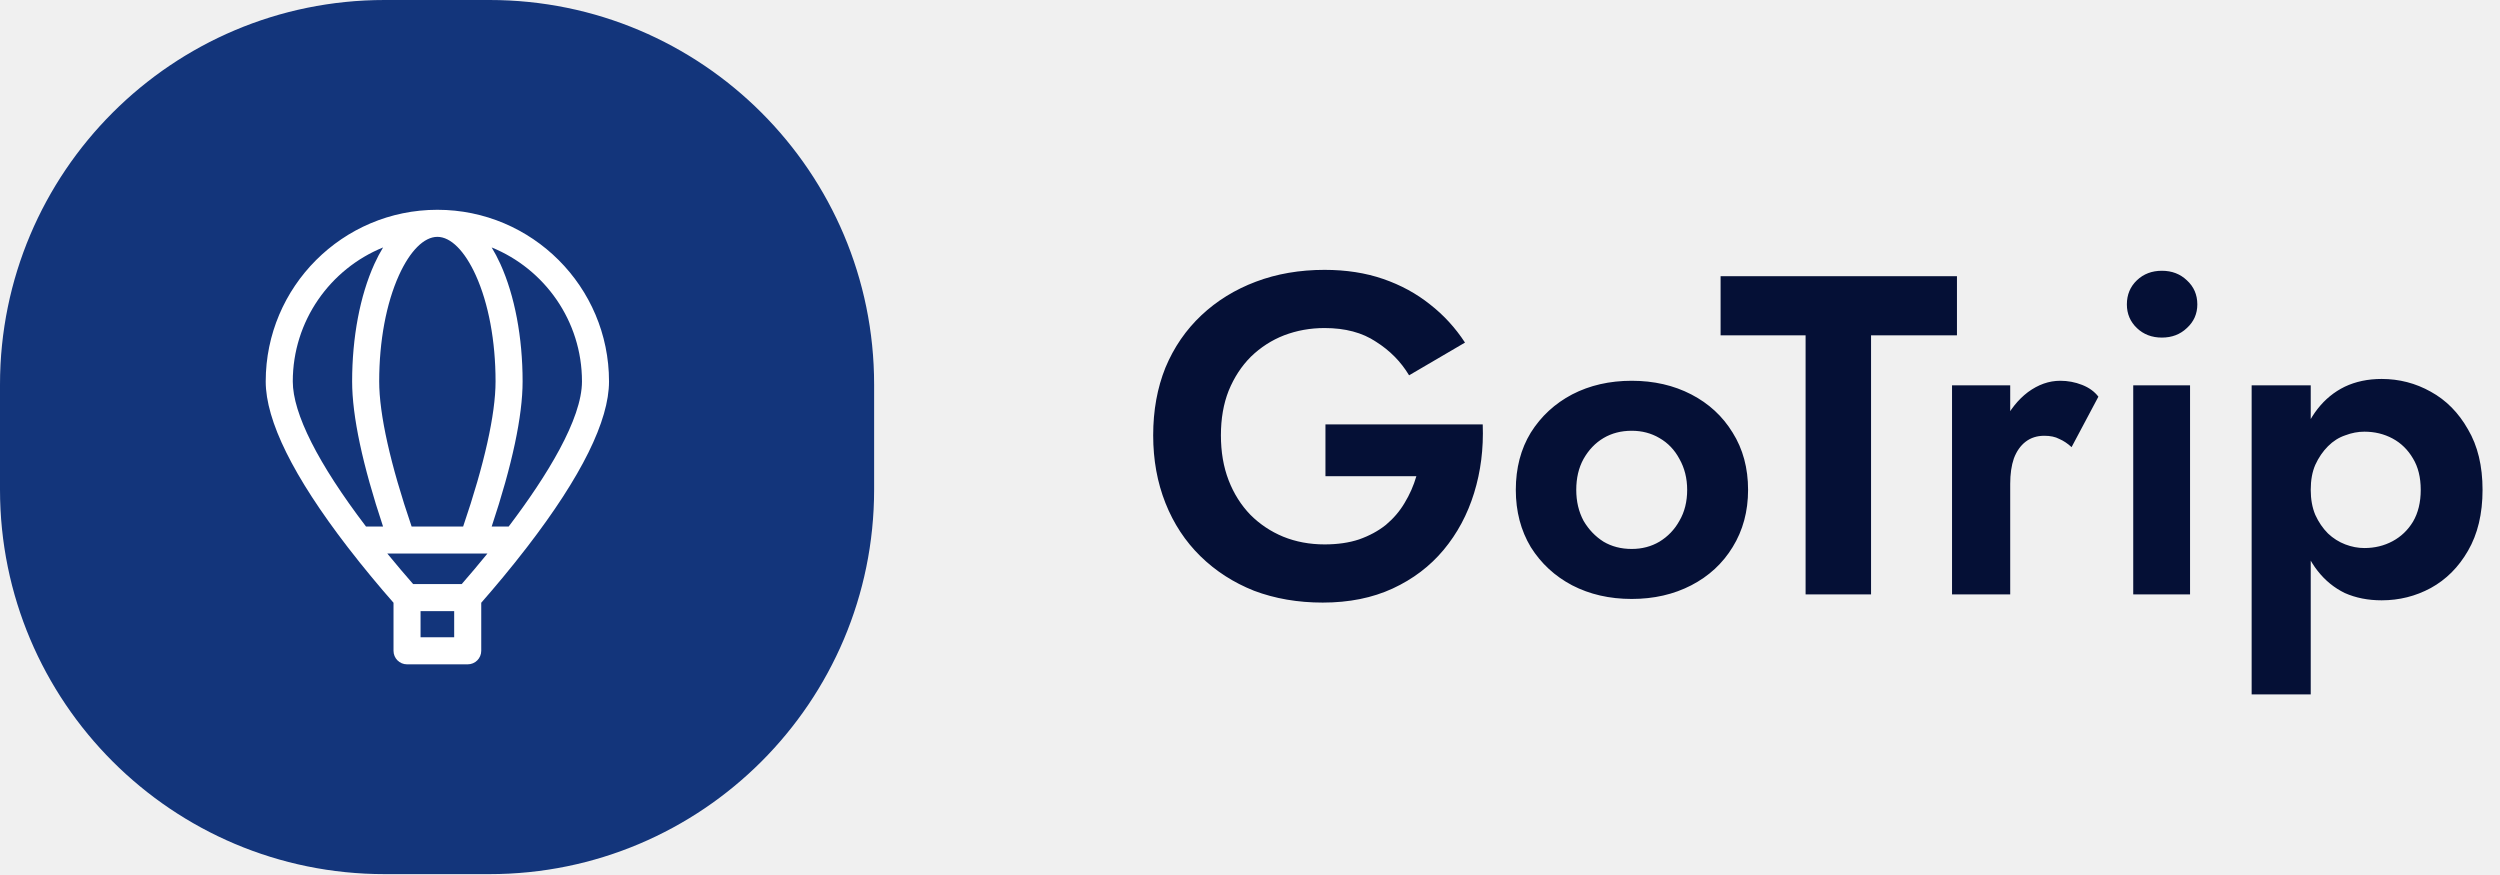
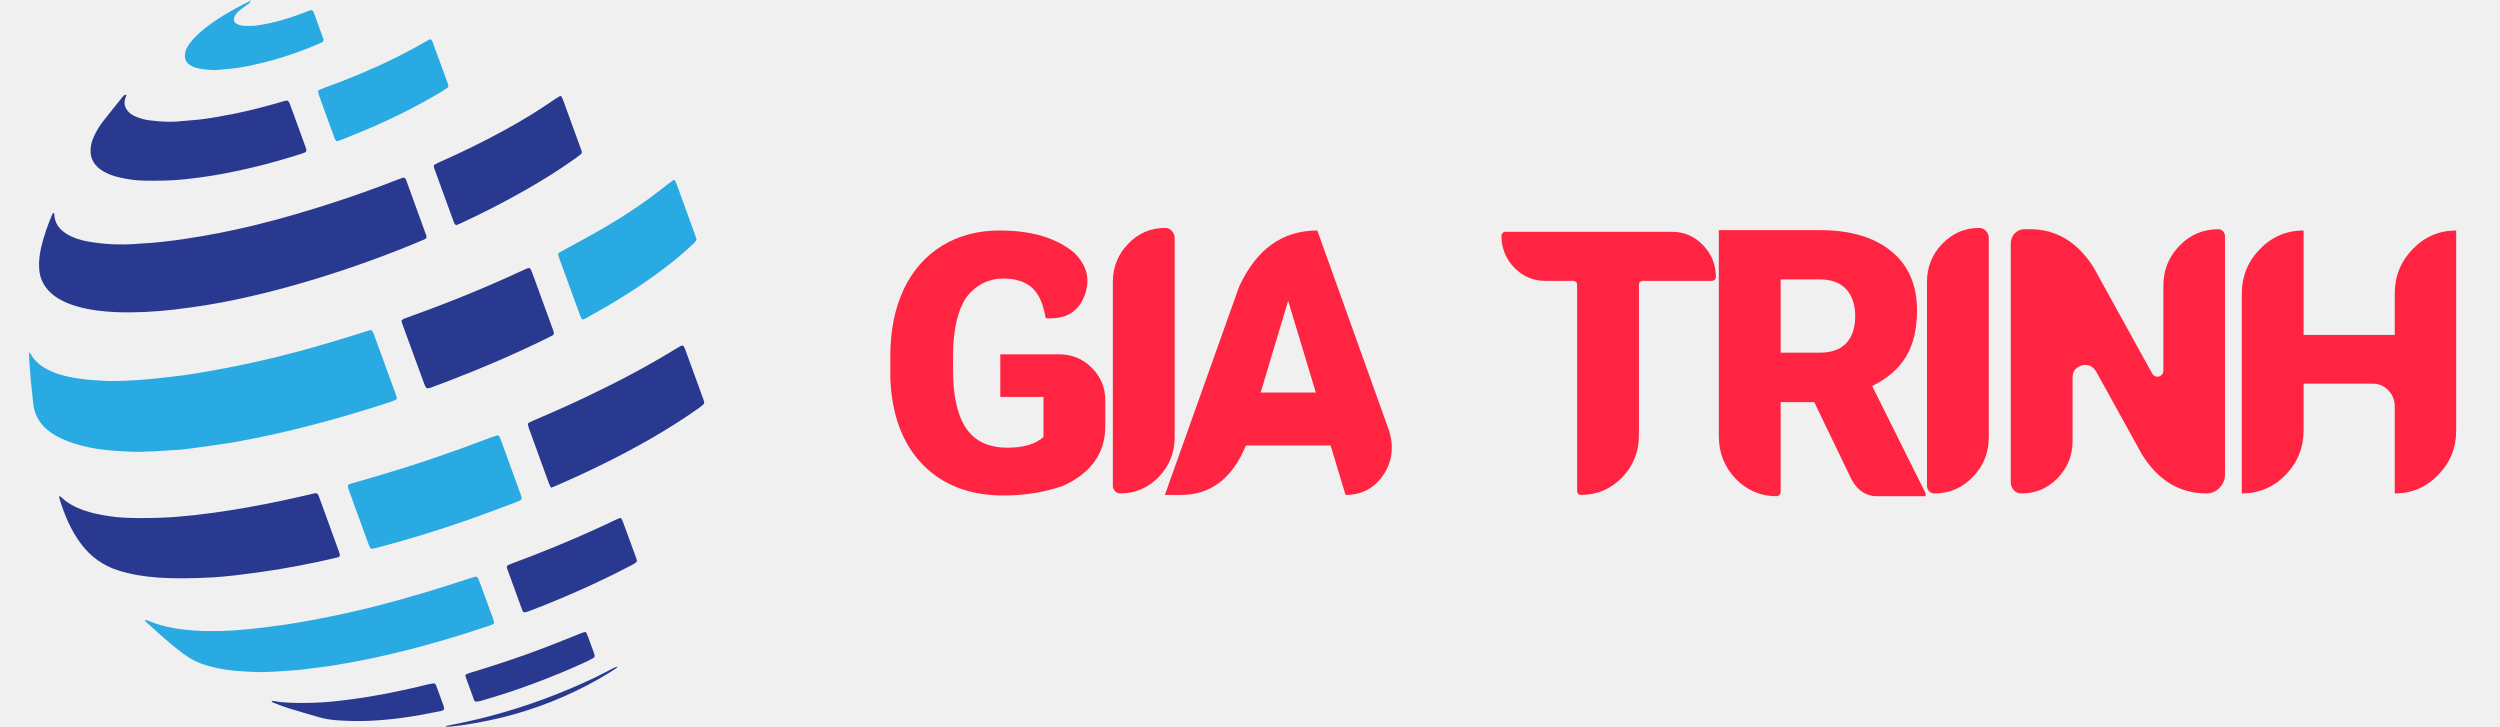
- <svg xmlns="http://www.w3.org/2000/svg" width="143" height="50" viewBox="0 0 143 50" fill="none">
-   <path d="M75.816 27.24H81.016C80.86 27.777 80.635 28.289 80.34 28.774C80.063 29.242 79.707 29.658 79.274 30.022C78.841 30.369 78.329 30.646 77.74 30.854C77.168 31.045 76.509 31.14 75.764 31.14C74.915 31.14 74.126 30.993 73.398 30.698C72.687 30.403 72.063 29.987 71.526 29.45C70.989 28.895 70.573 28.237 70.278 27.474C69.983 26.711 69.836 25.853 69.836 24.9C69.836 23.947 69.983 23.097 70.278 22.352C70.59 21.589 71.015 20.939 71.552 20.402C72.107 19.865 72.739 19.457 73.45 19.18C74.178 18.903 74.949 18.764 75.764 18.764C76.943 18.764 77.922 19.024 78.702 19.544C79.499 20.047 80.132 20.688 80.6 21.468L83.798 19.596C83.243 18.747 82.576 18.019 81.796 17.412C81.016 16.788 80.123 16.303 79.118 15.956C78.113 15.609 76.995 15.436 75.764 15.436C74.343 15.436 73.034 15.661 71.838 16.112C70.642 16.563 69.602 17.204 68.718 18.036C67.834 18.868 67.149 19.865 66.664 21.026C66.196 22.187 65.962 23.479 65.962 24.9C65.962 26.304 66.196 27.595 66.664 28.774C67.132 29.953 67.799 30.967 68.666 31.816C69.533 32.665 70.555 33.324 71.734 33.792C72.93 34.243 74.239 34.468 75.66 34.468C77.168 34.468 78.503 34.199 79.664 33.662C80.825 33.125 81.796 32.388 82.576 31.452C83.356 30.516 83.937 29.433 84.318 28.202C84.699 26.971 84.864 25.663 84.812 24.276H75.816V27.24ZM86.704 28.02C86.704 29.251 86.99 30.343 87.562 31.296C88.151 32.232 88.94 32.96 89.928 33.48C90.933 34 92.068 34.26 93.334 34.26C94.599 34.26 95.734 34 96.74 33.48C97.745 32.96 98.534 32.232 99.106 31.296C99.695 30.343 99.99 29.251 99.99 28.02C99.99 26.772 99.695 25.68 99.106 24.744C98.534 23.808 97.745 23.08 96.74 22.56C95.734 22.04 94.599 21.78 93.334 21.78C92.068 21.78 90.933 22.04 89.928 22.56C88.94 23.08 88.151 23.808 87.562 24.744C86.99 25.68 86.704 26.772 86.704 28.02ZM90.162 28.02C90.162 27.344 90.3 26.755 90.578 26.252C90.872 25.732 91.254 25.333 91.722 25.056C92.19 24.779 92.727 24.64 93.334 24.64C93.923 24.64 94.452 24.779 94.92 25.056C95.405 25.333 95.786 25.732 96.064 26.252C96.358 26.772 96.506 27.361 96.506 28.02C96.506 28.696 96.358 29.285 96.064 29.788C95.786 30.291 95.405 30.689 94.92 30.984C94.452 31.261 93.923 31.4 93.334 31.4C92.727 31.4 92.19 31.261 91.722 30.984C91.254 30.689 90.872 30.291 90.578 29.788C90.3 29.268 90.162 28.679 90.162 28.02ZM98.418 19.18H103.28V34H107.024V19.18H111.938V15.8H98.418V19.18ZM114.984 22.04H111.656V34H114.984V22.04ZM118.494 25.576L120.028 22.69C119.803 22.395 119.491 22.17 119.092 22.014C118.694 21.858 118.278 21.78 117.844 21.78C117.203 21.78 116.588 21.997 115.998 22.43C115.426 22.863 114.958 23.453 114.594 24.198C114.23 24.926 114.048 25.767 114.048 26.72L114.984 27.682C114.984 27.11 115.054 26.625 115.192 26.226C115.348 25.81 115.574 25.489 115.868 25.264C116.163 25.039 116.518 24.926 116.934 24.926C117.281 24.926 117.567 24.987 117.792 25.108C118.035 25.212 118.269 25.368 118.494 25.576ZM121.657 17.412C121.657 17.949 121.848 18.4 122.229 18.764C122.61 19.128 123.087 19.31 123.659 19.31C124.231 19.31 124.708 19.128 125.089 18.764C125.488 18.4 125.687 17.949 125.687 17.412C125.687 16.857 125.488 16.398 125.089 16.034C124.708 15.67 124.231 15.488 123.659 15.488C123.087 15.488 122.61 15.67 122.229 16.034C121.848 16.398 121.657 16.857 121.657 17.412ZM122.021 22.04V34H125.271V22.04H122.021ZM132.174 39.72V22.04H128.794V39.72H132.174ZM142.002 28.02C142.002 26.651 141.724 25.498 141.17 24.562C140.632 23.609 139.922 22.889 139.038 22.404C138.171 21.919 137.235 21.676 136.23 21.676C135.45 21.676 134.748 21.823 134.124 22.118C133.517 22.413 132.997 22.837 132.564 23.392C132.13 23.947 131.801 24.614 131.576 25.394C131.35 26.174 131.238 27.049 131.238 28.02C131.238 28.991 131.35 29.866 131.576 30.646C131.801 31.426 132.13 32.093 132.564 32.648C132.997 33.203 133.517 33.627 134.124 33.922C134.748 34.199 135.45 34.338 136.23 34.338C137.235 34.338 138.171 34.104 139.038 33.636C139.922 33.151 140.632 32.44 141.17 31.504C141.724 30.551 142.002 29.389 142.002 28.02ZM138.466 28.02C138.466 28.731 138.318 29.337 138.024 29.84C137.729 30.325 137.339 30.698 136.854 30.958C136.368 31.218 135.831 31.348 135.242 31.348C134.878 31.348 134.514 31.279 134.15 31.14C133.786 31.001 133.456 30.793 133.162 30.516C132.867 30.221 132.624 29.866 132.434 29.45C132.26 29.034 132.174 28.557 132.174 28.02C132.174 27.465 132.26 26.989 132.434 26.59C132.624 26.174 132.867 25.819 133.162 25.524C133.456 25.229 133.786 25.021 134.15 24.9C134.514 24.761 134.878 24.692 135.242 24.692C135.831 24.692 136.368 24.822 136.854 25.082C137.339 25.342 137.729 25.723 138.024 26.226C138.318 26.711 138.466 27.309 138.466 28.02Z" fill="#051036" />
-   <rect width="50" height="50" rx="22" fill="#13357B" />
-   <path d="M34.836 21.818C34.836 16.404 30.432 12 25.018 12C19.604 12 15.199 16.404 15.199 21.818C15.199 24.065 16.775 27.251 19.882 31.289C20.812 32.498 21.736 33.596 22.509 34.477V37.226C22.509 37.654 22.855 38 23.282 38H26.753C27.181 38 27.527 37.654 27.527 37.226V34.477C28.299 33.596 29.223 32.498 30.153 31.289C33.261 27.251 34.836 24.065 34.836 21.818ZM33.289 21.818C33.289 23.969 31.288 27.226 29.097 30.116H28.125C29.299 26.59 29.893 23.801 29.893 21.818C29.893 19.295 29.442 16.91 28.623 15.103C28.467 14.759 28.3 14.443 28.123 14.153C31.149 15.383 33.289 18.356 33.289 21.818ZM25.979 36.452H24.056V34.957H25.979V36.452ZM26.409 33.41H23.633C23.181 32.893 22.678 32.303 22.155 31.664H22.986C22.988 31.664 22.99 31.664 22.992 31.664C22.994 31.664 27.88 31.664 27.88 31.664C27.375 32.285 26.877 32.873 26.409 33.41ZM25.018 13.548C25.781 13.548 26.581 14.348 27.213 15.742C27.944 17.353 28.346 19.511 28.346 21.818C28.346 23.697 27.705 26.56 26.492 30.116H23.544C22.33 26.559 21.69 23.698 21.69 21.818C21.69 19.511 22.092 17.353 22.822 15.742C23.455 14.348 24.255 13.548 25.018 13.548ZM16.747 21.818C16.747 18.356 18.886 15.383 21.913 14.153C21.736 14.443 21.569 14.759 21.413 15.103C20.593 16.91 20.142 19.295 20.142 21.818C20.142 23.802 20.737 26.59 21.91 30.116H20.934C18.194 26.516 16.747 23.65 16.747 21.818Z" fill="white" />
+ <svg xmlns="http://www.w3.org/2000/svg" width="172" height="50" viewBox="0 0 172 50" fill="none">
+   <path d="M3.712 14.643C3.724 14.679 3.732 14.696 3.732 14.712C3.747 15.366 4.097 15.806 4.636 16.124C5.071 16.38 5.548 16.525 6.038 16.613C7.146 16.811 8.262 16.865 9.385 16.78C9.491 16.772 9.598 16.759 9.704 16.755C10.717 16.712 11.721 16.581 12.725 16.434C14.344 16.199 15.945 15.877 17.534 15.491C19.503 15.012 21.443 14.432 23.367 13.797C24.717 13.351 26.053 12.866 27.377 12.349C27.493 12.305 27.611 12.264 27.728 12.227C27.794 12.206 27.869 12.246 27.902 12.313C27.918 12.345 27.939 12.374 27.951 12.408C28.407 13.66 28.861 14.913 29.315 16.166C29.328 16.199 29.335 16.234 29.344 16.267C29.36 16.323 29.315 16.418 29.255 16.444C29.126 16.503 28.995 16.558 28.864 16.613C27.734 17.089 26.591 17.531 25.438 17.948C23.063 18.805 20.655 19.556 18.205 20.159C16.91 20.478 15.609 20.761 14.293 20.975C13.505 21.104 12.713 21.216 11.919 21.306C10.628 21.451 9.333 21.524 8.033 21.476C7.091 21.439 6.155 21.332 5.245 21.065C4.869 20.954 4.505 20.812 4.161 20.623C3.848 20.45 3.561 20.241 3.321 19.974C2.955 19.562 2.739 19.087 2.698 18.534C2.661 18.015 2.716 17.505 2.836 17C3.021 16.22 3.286 15.467 3.604 14.732C3.621 14.694 3.672 14.673 3.714 14.64L3.712 14.643Z" fill="#2A3990" />
+   <path d="M2 24.219C2.077 24.315 2.116 24.351 2.141 24.396C2.412 24.882 2.832 25.203 3.317 25.447C3.747 25.663 4.204 25.81 4.675 25.911C5.214 26.026 5.758 26.106 6.31 26.145C6.878 26.185 7.445 26.228 8.015 26.213C8.886 26.189 9.757 26.145 10.623 26.051C10.977 26.014 11.33 25.973 11.684 25.934C12.851 25.808 14.006 25.61 15.16 25.395C16.453 25.154 17.739 24.88 19.017 24.567C20.675 24.162 22.314 23.688 23.945 23.188C24.438 23.038 24.927 22.877 25.419 22.724C25.515 22.693 25.6 22.732 25.641 22.819C25.67 22.883 25.703 22.947 25.727 23.014C26.227 24.382 26.726 25.752 27.224 27.121C27.254 27.205 27.281 27.29 27.3 27.376C27.313 27.433 27.277 27.482 27.228 27.505C27.098 27.562 26.967 27.616 26.832 27.661C25.397 28.13 23.952 28.572 22.495 28.97C20.934 29.398 19.364 29.779 17.78 30.103C16.892 30.284 16.002 30.454 15.103 30.58C14.434 30.673 13.767 30.772 13.097 30.86C12.744 30.906 12.39 30.945 12.035 30.964C10.987 31.021 9.941 31.122 8.89 31.072C7.966 31.028 7.044 30.973 6.135 30.78C5.384 30.623 4.654 30.408 3.973 30.045C3.705 29.901 3.452 29.739 3.221 29.542C2.667 29.068 2.359 28.467 2.286 27.744C2.23 27.197 2.169 26.648 2.111 26.1C2.1 25.994 2.096 25.887 2.088 25.781C2.06 25.409 2.029 25.037 2.004 24.663C1.996 24.54 2.004 24.416 2.004 24.219H2Z" fill="#29AAE2" />
+   <path d="M4.07 34.133C4.119 34.152 4.159 34.156 4.182 34.177C4.621 34.612 5.153 34.889 5.727 35.096C6.298 35.3 6.89 35.417 7.488 35.509C8.211 35.621 8.94 35.643 9.669 35.643C10.54 35.643 11.409 35.621 12.28 35.547C13.875 35.412 15.457 35.186 17.033 34.907C18.537 34.641 20.031 34.319 21.519 33.971C21.587 33.954 21.658 33.932 21.728 33.933C21.776 33.935 21.838 33.963 21.863 34C21.912 34.073 21.944 34.159 21.973 34.241C22.422 35.477 22.871 36.713 23.318 37.949C23.342 38.016 23.361 38.084 23.379 38.152C23.396 38.215 23.349 38.314 23.293 38.328C23.103 38.377 22.914 38.424 22.724 38.467C21.529 38.74 20.325 38.97 19.117 39.177C18.522 39.278 17.922 39.353 17.324 39.436C16.884 39.496 16.443 39.556 16.002 39.603C15.542 39.652 15.082 39.699 14.621 39.724C13.36 39.79 12.096 39.823 10.835 39.734C9.913 39.668 9.001 39.521 8.115 39.239C7.079 38.909 6.249 38.303 5.595 37.445C5.237 36.975 4.945 36.468 4.702 35.933C4.458 35.399 4.25 34.852 4.088 34.286C4.076 34.24 4.08 34.19 4.074 34.133H4.07Z" fill="#2A3990" />
+   <path d="M9.924 42.699C9.99 42.664 10.059 42.656 10.129 42.681C10.246 42.723 10.362 42.77 10.477 42.815C11.162 43.081 11.875 43.22 12.601 43.311C13.504 43.423 14.411 43.435 15.318 43.407C16.047 43.384 16.774 43.327 17.498 43.244C17.834 43.205 18.169 43.163 18.504 43.125C19.652 42.993 20.791 42.791 21.925 42.574C23.182 42.332 24.433 42.063 25.673 41.75C27.862 41.196 30.025 40.548 32.167 39.837C32.336 39.781 32.506 39.73 32.676 39.681C32.768 39.654 32.856 39.702 32.894 39.788C32.93 39.869 32.966 39.951 32.997 40.033C33.302 40.868 33.607 41.703 33.911 42.539C33.941 42.622 33.962 42.709 33.984 42.795C34.001 42.859 33.957 42.932 33.886 42.961C33.82 42.989 33.756 43.019 33.688 43.042C31.614 43.738 29.52 44.362 27.394 44.878C26.306 45.141 25.212 45.38 24.11 45.58C23.306 45.727 22.499 45.865 21.685 45.952C21.209 46.004 20.734 46.086 20.256 46.117C19.334 46.175 18.41 46.273 17.485 46.23C16.597 46.189 15.708 46.147 14.837 45.943C14.49 45.862 14.149 45.77 13.814 45.644C13.395 45.486 13.012 45.27 12.65 45.005C12.032 44.551 11.453 44.052 10.883 43.542C10.565 43.258 10.249 42.971 9.931 42.685L9.923 42.699H9.924Z" fill="#29AAE2" />
+   <path d="M8.713 6.514C8.677 6.614 8.632 6.712 8.604 6.813C8.503 7.176 8.618 7.477 8.88 7.732C9.036 7.884 9.227 7.98 9.426 8.058C9.708 8.169 10.003 8.244 10.303 8.281C11.009 8.366 11.716 8.42 12.429 8.339C12.887 8.288 13.349 8.272 13.809 8.215C14.603 8.115 15.387 7.974 16.17 7.814C17.232 7.597 18.28 7.326 19.319 7.021C19.421 6.99 19.523 6.958 19.626 6.931C19.771 6.892 19.849 6.936 19.914 7.088C19.928 7.12 19.943 7.152 19.956 7.186C20.314 8.169 20.674 9.153 21.03 10.138C21.054 10.205 21.079 10.276 21.079 10.344C21.079 10.389 21.047 10.457 21.009 10.475C20.898 10.528 20.778 10.566 20.66 10.603C18.9 11.166 17.112 11.625 15.295 11.963C14.423 12.126 13.544 12.246 12.66 12.339C11.738 12.436 10.817 12.443 9.893 12.427C9.322 12.418 8.762 12.332 8.206 12.206C7.876 12.13 7.557 12.02 7.256 11.867C7.033 11.754 6.825 11.616 6.652 11.434C6.386 11.152 6.24 10.822 6.23 10.428C6.22 10.043 6.318 9.689 6.48 9.348C6.647 8.994 6.849 8.658 7.09 8.349C7.539 7.775 7.997 7.209 8.454 6.642C8.487 6.602 8.525 6.557 8.571 6.536C8.614 6.517 8.671 6.528 8.721 6.526L8.716 6.515L8.713 6.514Z" fill="#2A3990" />
+   <path d="M37.908 33.554C37.845 33.421 37.792 33.329 37.756 33.231C37.299 31.98 36.843 30.727 36.391 29.475C36.36 29.391 36.342 29.305 36.322 29.218C36.31 29.16 36.336 29.108 36.385 29.083C36.511 29.018 36.639 28.956 36.768 28.901C38.045 28.361 39.31 27.794 40.56 27.197C42.613 26.214 44.623 25.151 46.563 23.959C47.005 23.687 47.015 23.688 47.185 24.158C47.574 25.227 47.964 26.294 48.352 27.363C48.389 27.463 48.428 27.563 48.449 27.666C48.457 27.711 48.44 27.782 48.408 27.811C48.29 27.917 48.163 28.016 48.032 28.108C46.987 28.848 45.903 29.528 44.794 30.167C42.697 31.375 40.526 32.433 38.308 33.397C38.195 33.446 38.079 33.489 37.909 33.557L37.908 33.554Z" fill="#2A3990" />
+   <path d="M25.59 37.765C25.537 37.739 25.491 37.732 25.477 37.707C25.432 37.63 25.395 37.549 25.365 37.465C24.908 36.214 24.451 34.962 23.997 33.709C23.973 33.642 23.957 33.572 23.938 33.504C23.915 33.414 23.965 33.327 24.06 33.299C24.674 33.121 25.289 32.944 25.903 32.764C28.548 31.988 31.155 31.101 33.727 30.114C33.876 30.057 34.028 30.01 34.179 29.961C34.238 29.942 34.34 29.988 34.363 30.039C34.4 30.12 34.439 30.201 34.468 30.284C34.918 31.52 35.367 32.756 35.814 33.993C35.844 34.077 35.865 34.163 35.886 34.248C35.902 34.308 35.856 34.396 35.794 34.424C35.698 34.468 35.602 34.514 35.502 34.552C34.486 34.93 33.474 35.32 32.452 35.681C30.339 36.428 28.199 37.084 26.035 37.661C25.882 37.701 25.726 37.733 25.59 37.765Z" fill="#29AAE2" />
+   <path d="M27.626 22.044C27.739 21.924 27.88 21.895 28.012 21.848C29.299 21.385 30.577 20.901 31.845 20.389C33.195 19.843 34.531 19.263 35.854 18.651C35.918 18.622 35.982 18.59 36.046 18.561C36.454 18.374 36.469 18.36 36.638 18.824C37.019 19.876 37.404 20.927 37.788 21.977C37.88 22.228 37.97 22.477 38.059 22.728C38.077 22.778 38.091 22.83 38.105 22.88C38.121 22.939 38.084 23.039 38.031 23.067C37.874 23.149 37.717 23.231 37.558 23.309C35.386 24.371 33.169 25.325 30.912 26.191C30.481 26.356 30.048 26.518 29.616 26.678C29.55 26.702 29.478 26.712 29.408 26.716C29.377 26.717 29.33 26.699 29.317 26.675C29.265 26.584 29.216 26.49 29.18 26.391C28.86 25.525 28.546 24.657 28.229 23.79C28.059 23.323 27.884 22.858 27.718 22.39C27.677 22.275 27.625 22.16 27.627 22.041L27.626 22.044Z" fill="#2A3990" />
+   <path d="M47.924 16.494C47.836 16.678 47.688 16.783 47.559 16.904C46.922 17.499 46.246 18.049 45.549 18.572C43.897 19.812 42.139 20.886 40.333 21.885C40.272 21.92 40.205 21.945 40.139 21.973C40.099 21.991 40.022 21.959 40.004 21.916C39.962 21.818 39.918 21.721 39.881 21.622C39.419 20.354 38.956 19.086 38.495 17.817C38.464 17.733 38.438 17.648 38.411 17.563C38.389 17.492 38.414 17.413 38.474 17.378C38.598 17.307 38.722 17.238 38.847 17.17C39.55 16.787 40.256 16.412 40.951 16.019C42.205 15.31 43.426 14.548 44.594 13.704C45.083 13.35 45.555 12.971 46.036 12.604C46.135 12.529 46.234 12.454 46.337 12.385C46.355 12.374 46.41 12.391 46.426 12.412C46.468 12.469 46.505 12.53 46.529 12.597C46.979 13.832 47.426 15.068 47.873 16.303C47.897 16.369 47.91 16.439 47.925 16.492L47.924 16.494Z" fill="#29AAE2" />
+   <path d="M31.387 15.493C31.282 15.434 31.248 15.353 31.218 15.268C30.988 14.634 30.755 14 30.524 13.365C30.317 12.798 30.111 12.229 29.906 11.661C29.883 11.594 29.852 11.527 29.848 11.457C29.845 11.412 29.872 11.34 29.906 11.321C30.061 11.235 30.223 11.159 30.384 11.088C31.815 10.453 33.22 9.767 34.594 9.019C35.843 8.338 37.061 7.605 38.229 6.788C38.315 6.727 38.407 6.671 38.501 6.62C38.527 6.606 38.569 6.617 38.617 6.617C38.659 6.708 38.712 6.801 38.748 6.9C39.162 8.035 39.575 9.171 39.987 10.307C40 10.34 40.012 10.373 40.021 10.407C40.039 10.481 40.028 10.555 39.971 10.602C39.848 10.704 39.72 10.801 39.59 10.895C38.489 11.68 37.343 12.394 36.168 13.064C34.716 13.893 33.228 14.651 31.712 15.357C31.602 15.409 31.486 15.451 31.389 15.491L31.387 15.493Z" fill="#2A3990" />
+   <path d="M23.198 9.721C23.086 9.673 23.049 9.592 23.018 9.51C22.919 9.243 22.823 8.976 22.727 8.71C22.479 8.026 22.228 7.343 21.981 6.659C21.94 6.543 21.908 6.423 21.88 6.302C21.874 6.276 21.899 6.226 21.923 6.213C22.033 6.157 22.144 6.104 22.26 6.062C23.078 5.767 23.889 5.454 24.692 5.118C26.266 4.46 27.801 3.723 29.276 2.863C29.367 2.81 29.464 2.763 29.558 2.716C29.604 2.692 29.671 2.716 29.696 2.757C29.713 2.788 29.738 2.816 29.749 2.849C30.109 3.833 30.468 4.815 30.828 5.799C30.833 5.816 30.836 5.834 30.84 5.851C30.86 5.923 30.84 6.004 30.782 6.043C30.634 6.142 30.488 6.241 30.336 6.331C28.872 7.208 27.353 7.981 25.791 8.668C25.076 8.983 24.349 9.269 23.627 9.564C23.481 9.624 23.329 9.674 23.196 9.721H23.198Z" fill="#29AAE2" />
+   <path d="M43.818 38.591C43.796 38.635 43.789 38.678 43.764 38.694C43.662 38.764 43.557 38.832 43.447 38.889C42.564 39.351 41.672 39.79 40.768 40.208C39.347 40.864 37.907 41.473 36.444 42.029C36.329 42.073 36.209 42.107 36.089 42.136C36.064 42.142 36.025 42.112 36 42.09C35.975 42.066 35.953 42.036 35.941 42.004C35.588 41.035 35.235 40.067 34.883 39.099C34.877 39.082 34.876 39.064 34.87 39.047C34.855 38.993 34.904 38.898 34.963 38.873C35.046 38.838 35.128 38.803 35.21 38.772C37.662 37.864 40.071 36.857 42.43 35.728C42.494 35.697 42.561 35.672 42.627 35.647C42.67 35.63 42.747 35.658 42.766 35.699C42.797 35.763 42.829 35.825 42.854 35.892C43.155 36.709 43.454 37.527 43.753 38.345C43.783 38.427 43.799 38.516 43.818 38.591Z" fill="#2A3990" />
+   <path d="M17.232 0.001C17.23 0.092 17.215 0.173 17.131 0.233C16.929 0.376 16.729 0.523 16.532 0.674C16.391 0.783 16.267 0.913 16.177 1.067C16.142 1.127 16.118 1.195 16.099 1.264C16.061 1.4 16.135 1.563 16.258 1.629C16.416 1.714 16.584 1.77 16.765 1.777C17.12 1.79 17.473 1.789 17.827 1.732C18.865 1.566 19.868 1.274 20.847 0.899C20.98 0.849 21.109 0.789 21.242 0.738C21.445 0.662 21.53 0.695 21.607 0.906C21.827 1.505 22.04 2.107 22.256 2.707C22.277 2.767 22.238 2.866 22.186 2.891C22.09 2.939 21.995 2.985 21.898 3.026C20.264 3.731 18.573 4.258 16.823 4.592C16.23 4.705 15.628 4.755 15.027 4.808C14.582 4.847 14.141 4.788 13.702 4.716C13.474 4.679 13.256 4.595 13.061 4.468C12.837 4.322 12.719 4.117 12.723 3.844C12.726 3.645 12.762 3.457 12.861 3.283C12.975 3.081 13.111 2.895 13.265 2.723C13.549 2.402 13.871 2.125 14.208 1.863C14.997 1.251 15.856 0.754 16.742 0.3C16.869 0.235 16.999 0.177 17.122 0.109C17.165 0.085 17.194 0.036 17.232 0V0.001Z" fill="#29AAE2" />
+   <path d="M40.911 45.143C40.886 45.193 40.877 45.238 40.852 45.252C40.714 45.331 40.576 45.41 40.433 45.479C39.273 46.018 38.095 46.51 36.899 46.958C35.637 47.432 34.358 47.858 33.059 48.225C32.959 48.253 32.853 48.265 32.748 48.276C32.719 48.279 32.686 48.25 32.658 48.23C32.644 48.222 32.632 48.205 32.626 48.19C32.425 47.641 32.225 47.091 32.025 46.54C32.002 46.474 32.042 46.397 32.113 46.37C32.195 46.34 32.279 46.309 32.364 46.284C34.147 45.743 35.916 45.16 37.654 44.489C38.415 44.195 39.17 43.886 39.928 43.584C40.027 43.545 40.126 43.508 40.229 43.481C40.256 43.474 40.302 43.495 40.321 43.518C40.355 43.557 40.381 43.606 40.399 43.655C40.56 44.087 40.72 44.52 40.876 44.953C40.9 45.019 40.902 45.09 40.912 45.143H40.911Z" fill="#2A3990" />
+   <path d="M18.68 48.261C18.746 48.203 18.815 48.226 18.877 48.237C19.597 48.37 20.326 48.361 21.053 48.363C21.248 48.363 21.443 48.35 21.638 48.346C22.403 48.329 23.16 48.24 23.918 48.145C25.804 47.908 27.662 47.525 29.506 47.072C29.61 47.047 29.715 47.033 29.821 47.017C29.883 47.007 29.963 47.06 29.99 47.12C29.997 47.137 30.004 47.152 30.009 47.169C30.181 47.635 30.354 48.101 30.522 48.568C30.54 48.616 30.544 48.671 30.555 48.724C30.568 48.781 30.51 48.866 30.445 48.885C30.412 48.895 30.377 48.906 30.344 48.914C29.492 49.092 28.64 49.255 27.777 49.373C26.95 49.487 26.12 49.567 25.286 49.597C24.592 49.622 23.901 49.604 23.21 49.557C22.785 49.528 22.363 49.464 21.952 49.345C21.254 49.143 20.553 48.944 19.859 48.729C19.504 48.619 19.158 48.478 18.81 48.347C18.762 48.329 18.725 48.292 18.679 48.26L18.68 48.261Z" fill="#2A3990" />
+   <path d="M42.488 45.834C42.463 45.877 42.448 45.934 42.41 45.962C42.266 46.065 42.117 46.164 41.967 46.256C39.912 47.521 37.72 48.476 35.4 49.136C34.288 49.452 33.158 49.684 32.017 49.862C31.719 49.908 31.418 49.943 31.118 49.976C30.978 49.992 30.835 49.992 30.684 50C30.684 49.923 30.736 49.933 30.771 49.926C34.301 49.27 37.682 48.158 40.923 46.617C41.34 46.419 41.745 46.195 42.158 45.989C42.268 45.933 42.385 45.892 42.501 45.846L42.488 45.835V45.834Z" fill="#2A3990" />
+   <path d="M76.044 29.328C76.044 31.165 75.083 32.527 73.162 33.416C71.901 33.865 70.522 34.089 69.023 34.089C66.713 34.089 64.864 33.378 63.476 31.956C62.096 30.534 61.355 28.558 61.254 26.027V24.491C61.254 22.748 61.559 21.224 62.168 19.921C62.786 18.617 63.666 17.615 64.809 16.912C65.951 16.21 67.276 15.858 68.782 15.858C70.974 15.858 72.68 16.366 73.898 17.382C74.779 18.237 75.024 19.206 74.635 20.289C74.245 21.364 73.458 21.901 72.273 21.901H72.045C72.011 21.901 71.981 21.893 71.956 21.876C71.931 21.851 71.918 21.817 71.918 21.774C71.757 20.852 71.448 20.188 70.991 19.781C70.644 19.485 70.204 19.295 69.671 19.21C68.342 19.015 67.28 19.43 66.484 20.454C65.883 21.368 65.579 22.689 65.57 24.415V25.481C65.57 27.25 65.871 28.579 66.472 29.468C67.073 30.356 68.02 30.801 69.315 30.801C70.424 30.801 71.249 30.555 71.791 30.064V27.31H68.82V24.377H72.87C73.75 24.377 74.499 24.686 75.117 25.304C75.735 25.922 76.044 26.671 76.044 27.551V29.328ZM77.072 33.949C76.937 33.949 76.818 33.898 76.717 33.797C76.615 33.695 76.564 33.573 76.564 33.429V19.4C76.564 18.376 76.916 17.5 77.618 16.773C78.321 16.045 79.167 15.681 80.157 15.681C80.335 15.681 80.487 15.748 80.614 15.884C80.75 16.019 80.817 16.18 80.817 16.366V30.077C80.817 31.152 80.449 32.066 79.713 32.819C78.985 33.573 78.105 33.949 77.072 33.949ZM91.545 30.648H85.718C84.787 32.917 83.297 34.051 81.249 34.051H80.144L85.248 19.73C86.433 17.149 88.227 15.858 90.631 15.858L95.569 29.633C95.916 30.759 95.781 31.778 95.163 32.692C94.545 33.598 93.682 34.051 92.573 34.051L91.545 30.648ZM86.733 27.005H90.529L88.625 20.695L86.733 27.005ZM117.799 19.324H113.013C112.945 19.324 112.886 19.35 112.835 19.4C112.784 19.451 112.759 19.515 112.759 19.591V29.95C112.759 31.084 112.369 32.053 111.591 32.857C110.812 33.653 109.868 34.051 108.76 34.051C108.692 34.051 108.633 34.025 108.582 33.975C108.531 33.924 108.506 33.86 108.506 33.784V19.591C108.506 19.515 108.48 19.451 108.43 19.4C108.379 19.35 108.315 19.324 108.239 19.324H106.322C105.493 19.324 104.782 19.024 104.189 18.423C103.597 17.814 103.301 17.077 103.301 16.214C103.301 16.146 103.326 16.087 103.377 16.036C103.428 15.977 103.487 15.947 103.555 15.947H115.031C115.869 15.947 116.58 16.252 117.164 16.861C117.757 17.471 118.053 18.203 118.053 19.058C118.053 19.134 118.027 19.197 117.977 19.248C117.926 19.299 117.867 19.324 117.799 19.324ZM124.819 27.665H122.509V33.835C122.509 33.92 122.479 33.992 122.42 34.051C122.369 34.11 122.306 34.14 122.229 34.14C121.129 34.14 120.19 33.738 119.411 32.934C118.641 32.13 118.256 31.156 118.256 30.014V15.833H125.2C127.299 15.833 128.937 16.315 130.113 17.28C131.298 18.245 131.891 19.604 131.891 21.355C131.891 22.634 131.641 23.691 131.142 24.529C130.642 25.359 129.864 26.036 128.806 26.561L132.487 33.949V34.14H129.136C128.399 34.14 127.82 33.763 127.396 33.01L124.819 27.665ZM122.509 24.263H125.2C126.013 24.263 126.622 24.043 127.028 23.602C127.435 23.162 127.638 22.549 127.638 21.762C127.638 20.975 127.435 20.357 127.028 19.908C126.614 19.451 126.004 19.223 125.2 19.223H122.509V24.263ZM133.084 33.949C132.949 33.949 132.83 33.898 132.729 33.797C132.627 33.695 132.576 33.573 132.576 33.429V19.4C132.576 18.376 132.927 17.5 133.63 16.773C134.332 16.045 135.179 15.681 136.169 15.681C136.347 15.681 136.499 15.748 136.626 15.884C136.761 16.019 136.829 16.18 136.829 16.366V30.077C136.829 31.152 136.461 32.066 135.725 32.819C134.997 33.573 134.117 33.949 133.084 33.949ZM151.81 33.949C149.981 33.949 148.509 33.069 147.392 31.309L144.205 25.545C144.044 25.291 143.837 25.147 143.583 25.113C143.338 25.079 143.109 25.143 142.897 25.304C142.694 25.456 142.593 25.685 142.593 25.989V30.344C142.593 31.334 142.25 32.185 141.564 32.895C140.879 33.598 140.054 33.949 139.089 33.949C138.877 33.949 138.7 33.877 138.556 33.733C138.412 33.581 138.34 33.395 138.34 33.175V16.747C138.34 16.485 138.429 16.256 138.606 16.061C138.793 15.867 139.017 15.77 139.279 15.77H139.66C141.471 15.77 142.931 16.645 144.04 18.398L148.077 25.71C148.153 25.828 148.251 25.896 148.369 25.913C148.488 25.93 148.593 25.9 148.687 25.824C148.788 25.748 148.839 25.638 148.839 25.494V19.667C148.839 18.592 149.207 17.674 149.943 16.912C150.68 16.15 151.573 15.77 152.622 15.77C152.749 15.77 152.855 15.816 152.939 15.909C153.033 16.002 153.079 16.116 153.079 16.252V32.642C153.079 32.997 152.952 33.306 152.698 33.568C152.453 33.822 152.157 33.949 151.81 33.949ZM164.759 33.949V27.957C164.759 27.525 164.611 27.157 164.314 26.852C164.018 26.548 163.663 26.395 163.248 26.395H158.487V29.595C158.487 30.797 158.073 31.825 157.243 32.68C156.414 33.526 155.411 33.949 154.234 33.949V20.226C154.234 19.024 154.649 17.995 155.479 17.141C156.308 16.286 157.311 15.858 158.487 15.858V23.044H164.759V20.2C164.759 19.007 165.169 17.987 165.99 17.141C166.82 16.286 167.818 15.858 168.986 15.858V29.62C168.986 30.814 168.572 31.833 167.742 32.68C166.921 33.526 165.927 33.949 164.759 33.949Z" fill="#FF2441" />
</svg>
